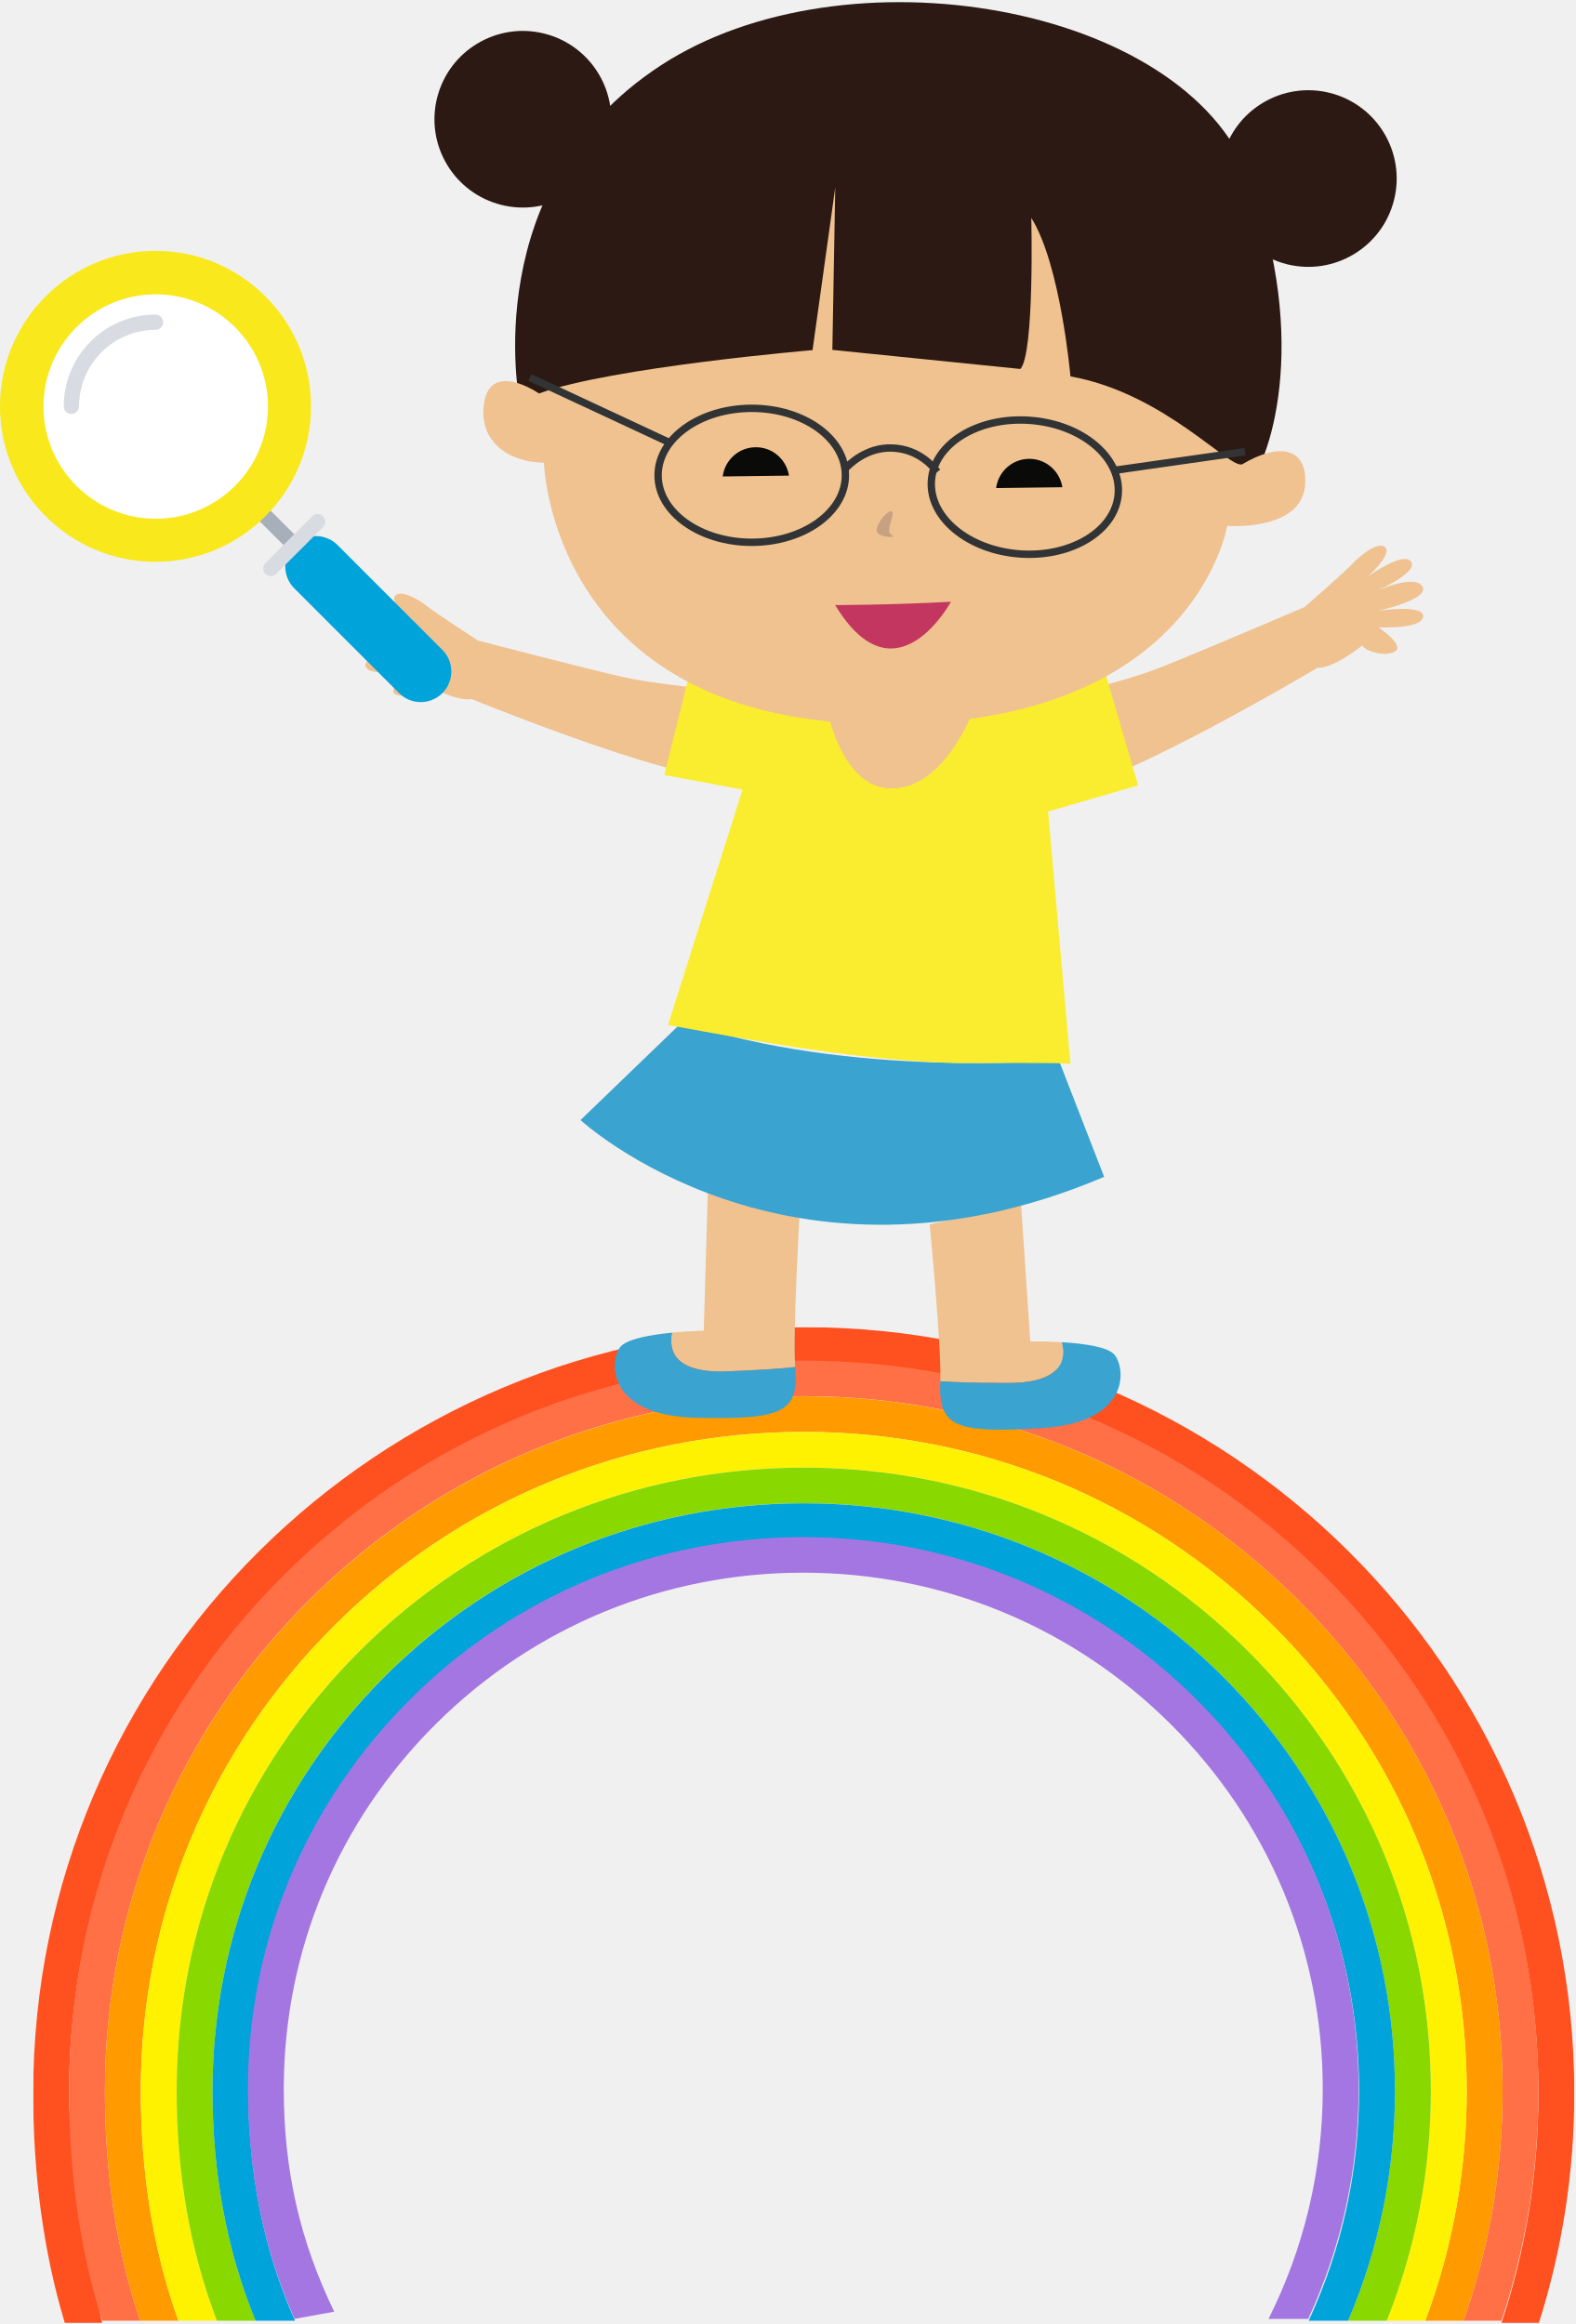
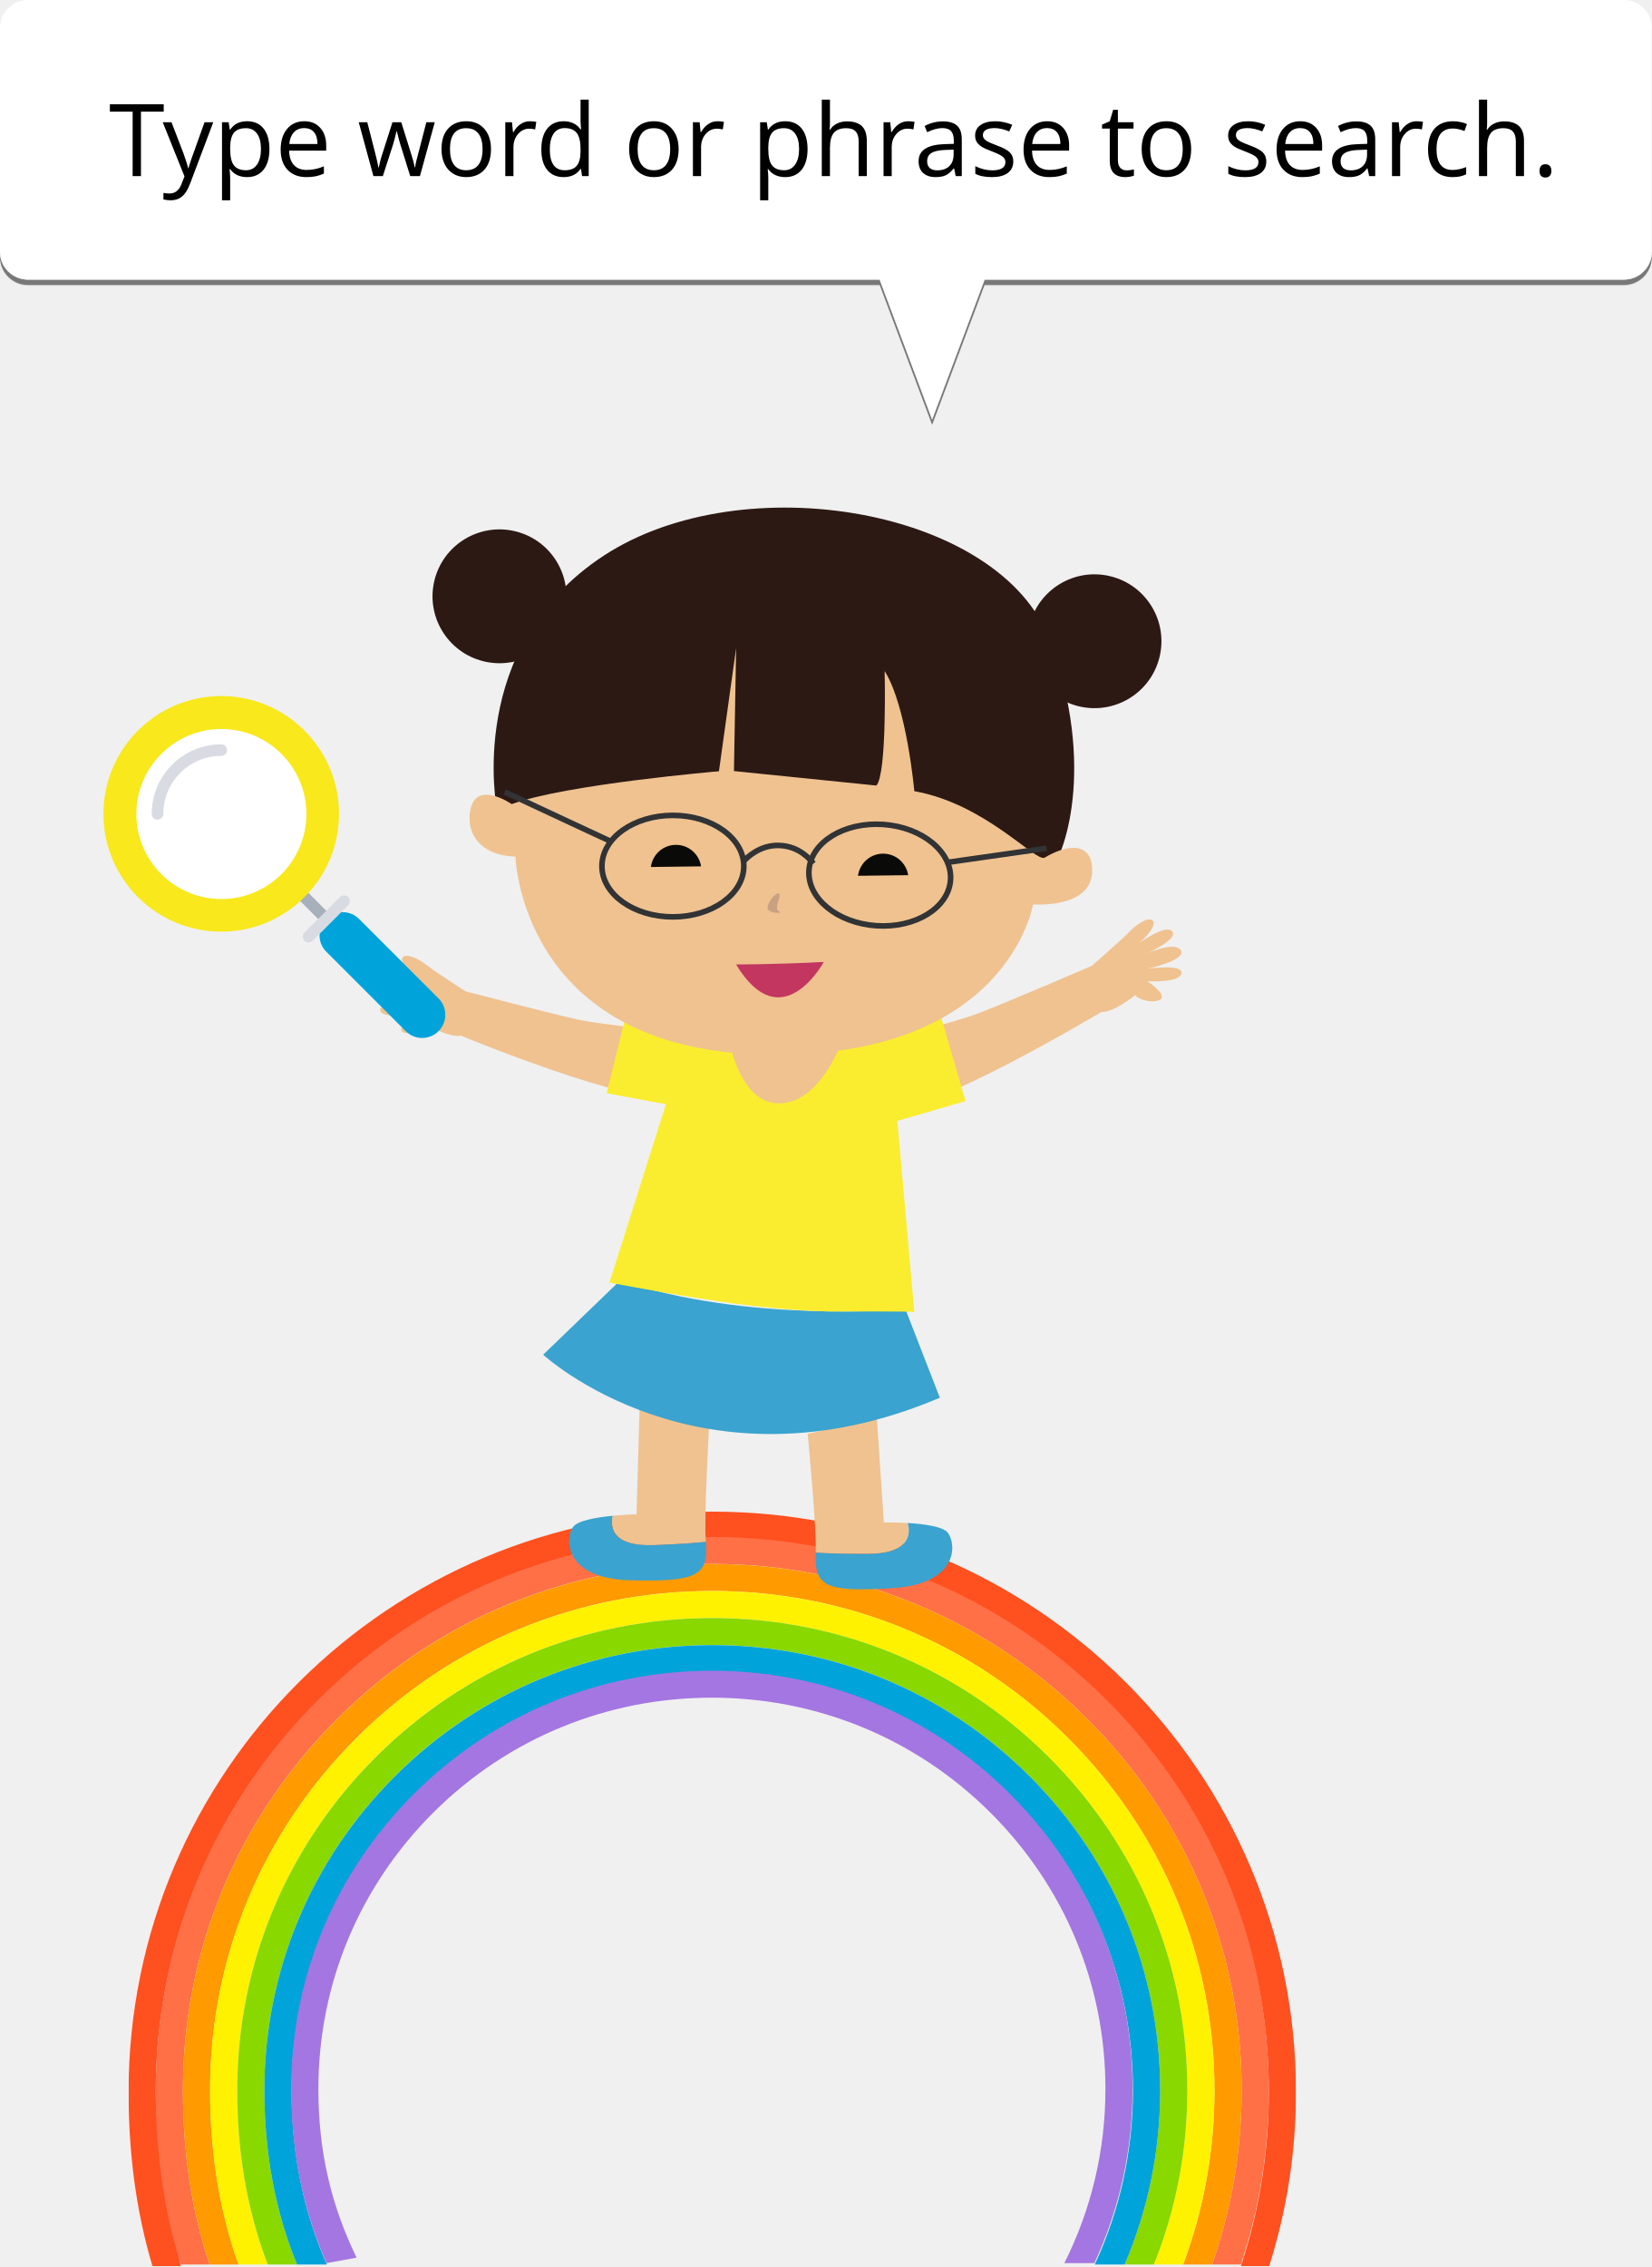
- <svg xmlns="http://www.w3.org/2000/svg" xmlns:xlink="http://www.w3.org/1999/xlink" width="427px" height="630px" viewBox="0 0 427 630" version="1.1">
+ <svg xmlns="http://www.w3.org/2000/svg" xmlns:xlink="http://www.w3.org/1999/xlink" width="591px" height="811px" viewBox="0 0 591 811" version="1.1">
  <defs>
    <polygon id="path-1" points="208.841 270.297 0 270.297 0 0.353 208.841 0.353 417.682 0.353 417.682 270.297" />
+     <filter x="-0.2%" y="-0.7%" width="100.3%" height="102.7%" filterUnits="objectBoundingBox" id="filter-3">
+       <feOffset dx="0" dy="2" in="SourceAlpha" result="shadowOffsetOuter1" />
+       <feColorMatrix values="0 0 0 0 0   0 0 0 0 0   0 0 0 0 0  0 0 0 0.5 0" type="matrix" in="shadowOffsetOuter1" result="shadowMatrixOuter1" />
+       <feMerge>
+         <feMergeNode in="shadowMatrixOuter1" />
+         <feMergeNode in="SourceGraphic" />
+       </feMerge>
+     </filter>
  </defs>
  <g id="6.0-Search" stroke="none" stroke-width="1" fill="none" fill-rule="evenodd">
-     <g id="6.0-Search-state1" transform="translate(-294, -697)">
-       <g id="Group-11" transform="translate(0, 697)">
+     <g id="6.0-Search-state1" transform="translate(-257, -516)">
+       <g id="Group-11" transform="translate(0, 516)">
        <g id="Group-12">
-           <g id="girl-search-with-rainbow" transform="translate(294, 0)">
-             <g id="RAINBOW" transform="translate(9, 359)">
+           <g id="girl-search-with-rainbow" transform="translate(257, 0)">
+             <g id="RAINBOW" transform="translate(46, 540)">
              <g id="Group-3" transform="translate(0, 0.417381)">
                <mask id="mask-2" fill="white">
                  <use xlink:href="#path-1" />
                </mask>
                <g id="Clip-2" />
                <path d="M18.687,270.297 C18.687,270.297 9.721,229.483 9.721,207.988 C9.721,155.076 30.433,105.394 68.042,67.978 C105.652,30.565 155.654,9.991 208.841,9.991 C262.028,9.991 312.033,30.611 349.64,68.025 C387.25,105.44 407.962,155.067 407.962,207.98 C407.962,229.476 404.526,250.547 397.943,270.297 L408.082,270.297 C414.31,250.641 417.682,229.731 417.682,207.988 C417.682,93.245 324.181,0.353 208.841,0.353 C93.502,0.353 -0,93.245 -0,207.988 C-0,229.731 2.663,250.641 8.562,270.297 L18.687,270.297 Z" id="Fill-1" fill="#FF501F" mask="url(#mask-2)" />
              </g>
              <path d="M28.983,270.116 C22.357,250.398 19.441,229.379 19.441,207.808 C19.441,157.479 39.142,110.225 74.915,74.636 C110.688,39.048 158.251,19.481 208.842,19.481 C259.433,19.481 306.994,39.097 342.767,74.683 C378.54,110.271 398.241,157.469 398.241,207.799 C398.241,229.371 394.613,250.396 387.658,270.116 L397.944,270.116 C404.526,250.369 407.962,229.303 407.962,207.808 C407.962,154.895 387.249,105.276 349.64,67.861 C312.033,30.447 262.028,9.842 208.842,9.842 C155.654,9.842 105.651,30.447 68.041,67.861 C30.433,105.276 9.721,154.895 9.721,207.808 C9.721,229.302 12.433,250.37 18.687,270.116 L28.983,270.116 Z" id="Fill-4" fill="#FF7047" />
              <path d="M39.349,270.116 C32.304,250.431 29.162,229.467 29.162,207.808 C29.162,160.061 47.852,115.235 81.789,81.474 C115.726,47.713 160.847,29.152 208.841,29.152 C256.836,29.152 301.957,47.761 335.894,81.521 C369.83,115.283 388.52,160.053 388.52,207.799 C388.52,229.458 384.666,250.429 377.295,270.116 L387.659,270.116 C394.614,250.398 398.242,229.379 398.242,207.808 C398.242,157.477 378.54,110.287 342.768,74.699 C306.995,39.111 259.432,19.513 208.841,19.513 C158.251,19.513 110.688,39.111 74.915,74.699 C39.142,110.288 19.441,157.479 19.441,207.808 C19.441,229.379 22.358,250.398 28.983,270.116 L39.349,270.116 Z" id="Fill-6" fill="#FF9A00" />
              <path d="M49.801,270.116 C42.282,250.469 38.882,229.569 38.882,207.808 C38.882,162.644 56.561,120.248 88.662,88.311 C120.763,56.377 163.444,38.822 208.841,38.822 C254.238,38.822 296.919,56.426 329.021,88.36 C361.122,120.293 378.799,162.636 378.799,207.799 C378.799,229.562 374.689,250.467 366.843,270.116 L377.294,270.116 C384.667,250.431 388.52,229.467 388.52,207.808 C388.52,160.061 369.831,115.299 335.894,81.537 C301.957,47.776 256.836,29.183 208.841,29.183 C160.847,29.183 115.726,47.776 81.789,81.537 C47.852,115.299 29.162,160.061 29.162,207.808 C29.162,229.467 32.304,250.431 39.348,270.116 L49.801,270.116 Z" id="Fill-8" fill="#FFF200" />
              <path d="M60.273,270.116 C52.277,250.691 48.603,229.603 48.603,207.808 C48.603,165.227 65.271,125.259 95.536,95.149 C125.801,65.041 166.041,48.492 208.841,48.492 C251.643,48.492 291.882,65.088 322.147,95.197 C352.411,125.305 369.079,165.219 369.079,207.799 C369.079,229.596 364.7,250.689 356.373,270.116 L366.843,270.116 C374.69,250.469 378.799,229.569 378.799,207.808 C378.799,162.643 361.121,120.309 329.021,88.374 C296.919,56.44 254.239,38.853 208.841,38.853 C163.444,38.853 120.763,56.44 88.663,88.374 C56.561,120.311 38.882,162.644 38.882,207.808 C38.882,229.569 42.282,250.469 49.801,270.116 L60.273,270.116 Z" id="Fill-10" fill="#89D800" />
              <path d="M70.96,270.116 C62.34,250.748 58.324,229.752 58.324,207.808 C58.324,167.81 73.981,130.27 102.41,101.987 C130.839,73.705 168.637,58.163 208.841,58.163 C249.046,58.163 286.845,73.754 315.274,102.034 C343.703,130.317 359.358,167.802 359.358,207.799 C359.358,229.743 354.64,250.744 345.688,270.116 L356.374,270.116 C364.701,250.691 369.079,229.603 369.079,207.808 C369.079,165.227 352.412,125.322 322.147,95.213 C291.882,65.104 251.643,48.524 208.841,48.524 C166.04,48.524 125.802,65.104 95.536,95.213 C65.271,125.322 48.603,165.227 48.603,207.808 C48.603,229.603 52.277,250.691 60.273,270.116 L70.96,270.116 Z" id="Fill-12" fill="#00A3DA" />
              <path d="M81.581,267.658 C72.304,248.525 67.911,229.339 67.911,207.305 C67.911,169.89 82.557,134.78 109.15,108.322 C135.742,81.868 171.1,67.33 208.707,67.33 C246.317,67.33 281.674,81.915 308.267,108.37 C334.859,134.827 349.505,169.883 349.505,207.297 C349.505,229.332 344.415,250.478 334.804,269.614 L345.556,269.614 C354.506,250.246 359.225,229.249 359.225,207.305 C359.225,167.307 343.569,129.83 315.141,101.548 C286.712,73.268 248.913,57.692 208.707,57.692 C168.504,57.692 130.706,73.268 102.276,101.548 C73.847,129.83 58.19,167.308 58.19,207.305 C58.19,229.249 62.207,250.246 70.826,269.614 L81.581,267.658 Z" id="Fill-14" fill="#A476E1" />
            </g>
-             <g id="girl-search">
+             <g id="girl-search" transform="translate(37, 181)">
              <g id="Group-13" transform="translate(98, 0)">
                <path d="M178.538,191.687 C178.538,191.687 205.559,185.186 215.606,181.294 C225.661,177.391 255.569,164.573 255.569,164.573 C255.569,164.573 266.573,154.99 268.876,152.509 C271.185,150.041 276.154,146.438 277.576,148.564 C278.993,150.685 272.728,156.293 272.728,156.293 C272.728,156.293 282.422,149.248 284.479,152.313 C286.52,155.395 273.913,160.698 273.913,160.698 C273.913,160.698 285.098,155.367 287.467,158.92 C289.841,162.457 275.404,165.589 275.404,165.589 C275.404,165.589 288.184,163.667 287.711,167.172 C287.233,170.679 275.565,170.04 275.565,170.04 C275.565,170.04 282.583,174.76 280.229,176.493 C277.856,178.212 272.254,176.664 271.159,175.004 C271.159,175.004 263.67,181.165 259.021,181.055 C259.021,181.055 195.638,218.758 186.815,213.945 C177.972,209.127 178.538,191.687 178.538,191.687" id="Fill-123" fill="#EFC290" />
                <path d="M99.032,371.75 C108.276,371.403 114.005,370.955 117.53,370.576 C117.527,370.55 117.532,370.525 117.527,370.492 C116.817,361.813 118.763,327.971 118.763,327.971 L93.821,323.319 L92.739,360.731 C92.739,360.731 88.827,360.806 84.217,361.257 C83.374,364.754 83.314,372.347 99.032,371.75" id="Fill-124" fill="#EFC290" />
                <path d="M90.629,384.335 C114.416,384.896 118.511,382.778 117.53,370.576 C114.005,370.955 108.276,371.403 99.032,371.75 C83.314,372.347 83.374,364.754 84.217,361.257 C78.485,361.818 71.688,362.952 70.027,365.257 C67.029,369.418 66.795,383.759 90.629,384.335" id="Fill-125" fill="#3AA3CF" />
                <path d="M175.366,374.905 C166.122,374.908 160.385,374.679 156.843,374.437 C156.846,374.407 156.843,374.382 156.843,374.359 C157.223,365.647 153.976,331.908 153.976,331.908 L178.727,326.308 L181.237,363.652 C181.237,363.652 185.154,363.579 189.77,363.848 C190.747,367.307 191.1,374.895 175.366,374.905" id="Fill-126" fill="#EFC290" />
                <path d="M184.247,387.15 C160.496,388.622 156.332,386.665 156.843,374.437 C160.385,374.679 166.122,374.908 175.366,374.905 C191.1,374.895 190.747,367.307 189.77,363.848 C195.525,364.193 202.36,365.073 204.104,367.312 C207.259,371.348 208.041,385.673 184.247,387.15" id="Fill-127" fill="#3AA3CF" />
                <path d="M107.838,188.157 C107.838,188.157 81.368,185.88 71.366,183.653 C61.375,181.417 31.521,173.63 31.521,173.63 C31.521,173.63 20.077,166.218 17.63,164.233 C15.179,162.243 10.076,159.579 8.933,161.747 C7.783,163.939 14.32,168.309 14.32,168.309 C14.32,168.309 4.356,163.081 2.695,166.241 C1.046,169.383 13.615,172.596 13.615,172.596 C13.615,172.596 2.393,169.164 0.48,172.81 C-1.449,176.448 12.659,177.351 12.659,177.351 C12.659,177.351 0.261,177.354 1.054,180.546 C1.847,183.759 12.938,181.53 12.938,181.53 C12.938,181.53 6.693,186.929 9.127,188.207 C11.554,189.483 16.762,187.251 17.648,185.581 C17.648,185.581 25.412,190.25 29.837,189.498 C29.837,189.498 94.131,215.824 102.118,210.108 C110.083,204.375 107.838,188.157 107.838,188.157" id="Fill-128" fill="#EFC290" />
                <path d="M86.896,277.057 L59.336,303.635 C59.336,303.635 115.453,355.475 201.255,319.025 L188.967,287.4 C188.967,287.4 132.364,292.409 86.896,277.057" id="Fill-129" fill="#3AA3CF" />
                <path d="M88.404,184.466 C88.404,184.466 121.311,191.385 149.926,192.995 C178.538,194.605 201.773,183.102 201.773,183.102 L210.466,212.896 L186.057,219.988 C186.057,219.988 192.132,288.416 192.132,288.424 C192.099,287.986 163.519,288.237 161.153,288.169 C135.106,287.45 108.611,282.572 83.054,277.847 L103.261,214.036 L82.05,210.093 L88.404,184.466" id="Fill-130" fill="#FAED2F" />
                <path d="M42.792,108.619 C42.792,108.619 31.154,50.411 81.018,17.78 C130.892,-14.849 222.864,1.051 240.51,47.852 C257.523,92.968 245.774,126.638 239.697,131.874 C233.625,137.109 76.199,124.034 76.418,125.229 C76.64,126.427 42.792,108.619 42.792,108.619" id="Fill-131" fill="#2C1913" />
                <path d="M48.083,106.664 C48.083,106.664 34.598,97.297 33.112,109.847 C31.972,119.543 39.461,125.239 49.417,125.448 C49.417,125.448 51.225,193.944 137.387,196.231 C225.517,198.583 234.61,142.546 234.61,142.546 C234.61,142.546 255.136,144.176 255.753,131.089 C256.234,120.879 248.07,120.248 238.794,125.8 C235.634,127.692 217.726,106.566 192.124,102.035 C192.124,102.035 189.448,71.665 181.513,59.076 C181.513,59.076 182.405,95.987 178.54,100.022 L127.592,94.844 L128.379,50.788 L122.224,94.912 C122.224,94.912 67.583,99.554 48.083,106.664" id="Fill-132" fill="#EFC290" />
                <path d="M143.778,138.747 C144.609,139.628 141.787,144.013 143.599,144.959 C145.412,145.882 140.863,145.824 139.778,144.363 C138.708,142.891 142.761,137.688 143.778,138.747" id="Fill-133" fill="#C7A182" />
                <path d="M106.748,121.241 C102.161,121.299 98.448,124.741 97.874,129.159 L115.835,128.93 C115.133,124.52 111.337,121.173 106.748,121.241" id="Fill-134" fill="#0A0A08" />
                <path d="M180.854,124.386 C176.27,124.447 172.557,127.893 171.975,132.306 L189.934,132.08 C189.234,127.674 185.436,124.326 180.854,124.386" id="Fill-135" fill="#0A0A08" />
                <path d="M128.359,164.024 C128.359,164.024 143.474,164.019 159.728,163.126 C159.728,163.126 144.672,191.007 128.359,164.024" id="Fill-136" fill="#C2365F" />
                <path d="M279.817,54.228 C276.597,67.051 263.59,74.838 250.756,71.62 C237.93,68.402 230.136,55.4 233.359,42.574 C236.578,29.75 249.593,21.966 262.417,25.181 C275.248,28.399 283.039,41.404 279.817,54.228" id="Fill-137" fill="#2C1913" />
                <path d="M66.936,38.153 C63.716,50.982 50.701,58.759 37.875,55.541 C25.044,52.323 17.25,39.328 20.473,26.5 C23.695,13.679 36.705,5.889 49.536,9.107 C62.362,12.328 70.155,25.332 66.936,38.153" id="Fill-138" fill="#2C1913" />
                <path d="M167.187,189.06 C167.187,189.06 159.31,213.912 143.519,213.719 C127.727,213.535 124.807,185.216 124.807,185.216" id="Fill-172" fill="#EFC290" />
                <path d="M131.126,128.849 C131.126,138.875 119.762,147.007 105.743,147.007 C91.724,147.007 80.361,138.875 80.361,128.849 C80.361,118.821 91.724,110.69 105.743,110.69 C119.762,110.69 131.126,118.821 131.126,128.849 Z M205.079,133.798 C204.389,143.801 192.492,151.13 178.508,150.169 C164.521,149.206 153.742,140.314 154.434,130.309 C155.124,120.305 167.021,112.972 181.005,113.938 C194.991,114.901 205.771,123.792 205.079,133.798 Z" id="Stroke-179" stroke="#313335" stroke-width="2" />
                <path d="M45.601,102.319 L83.361,119.931 M204.195,127.478 L239.438,122.446 M131.136,127.005 C132.088,125.986 136.772,121.186 143.808,121.45 C151.285,121.727 155.169,126.849 156.043,127.934" id="Stroke-188" stroke="#313335" stroke-width="2" />
              </g>
              <g id="loupe" transform="translate(0, 68)">
                <rect id="Rectangle-path" fill="#A7AFBA" transform="translate(75.84209, 75.84162) rotate(135) translate(-75.84209, -75.84162) " x="73.769" y="67.55" width="4.146" height="16.583" />
                <path d="M42.148,84.297 C18.908,84.297 0,65.389 0,42.149 C0,18.908 18.908,0 42.148,0 C65.389,0 84.297,18.908 84.297,42.148 C84.297,65.389 65.389,84.297 42.148,84.297 Z" id="Shape" fill="#F8E81C" />
                <path d="M42.208,72.626 C25.435,72.626 11.789,58.98 11.789,42.208 C11.789,25.435 25.435,11.789 42.208,11.789 C58.98,11.789 72.626,25.435 72.626,42.208 C72.626,58.98 58.98,72.626 42.208,72.626 Z" id="Shape" fill="#FFFFFF" />
                <path d="M19.347,44.221 C18.202,44.221 17.274,43.293 17.274,42.148 C17.274,28.433 28.433,17.274 42.149,17.274 C43.294,17.274 44.222,18.202 44.222,19.347 C44.222,20.492 43.294,21.42 42.149,21.42 C30.719,21.42 21.42,30.719 21.42,42.149 C21.42,43.293 20.492,44.221 19.347,44.221 Z" id="Shape" fill="#D8DBE2" />
                <rect id="Rectangle-path" fill="#00A3DA" transform="translate(99.82215, 99.82141) rotate(135) translate(-99.82215, -99.82141) " x="91.531" y="71.437" width="16.583" height="56.768" rx="8.291" />
                <path d="M87.567,74.864 L74.864,87.567 C74.055,88.376 72.742,88.376 71.932,87.567 C71.123,86.757 71.123,85.445 71.932,84.635 L84.636,71.932 C85.445,71.122 86.758,71.122 87.567,71.932 C88.377,72.742 88.377,74.054 87.567,74.864 Z" id="Shape" fill="#D8DBE2" />
              </g>
            </g>
+             <g id="Group-16">
+               <g id="Group-14" filter="url(#filter-3)" fill="#FFFFFF">
+                 <rect id="Rectangle-5" x="0" y="0" width="591" height="100" rx="10" />
+                 <polygon id="Triangle" transform="translate(333.5, 120) scale(-1, -1) translate(-333.5, -120) " points="333.5 90 356 150 311 150" />
+               </g>
+               <text id="Type-word-or-phrase" font-family="OpenSans, Open Sans" font-size="36" font-weight="normal" line-spacing="42" fill="#000000">
+                 <tspan x="39" y="63">Type word or phrase to search.  </tspan>
+               </text>
+             </g>
          </g>
        </g>
      </g>
    </g>
  </g>
</svg>
